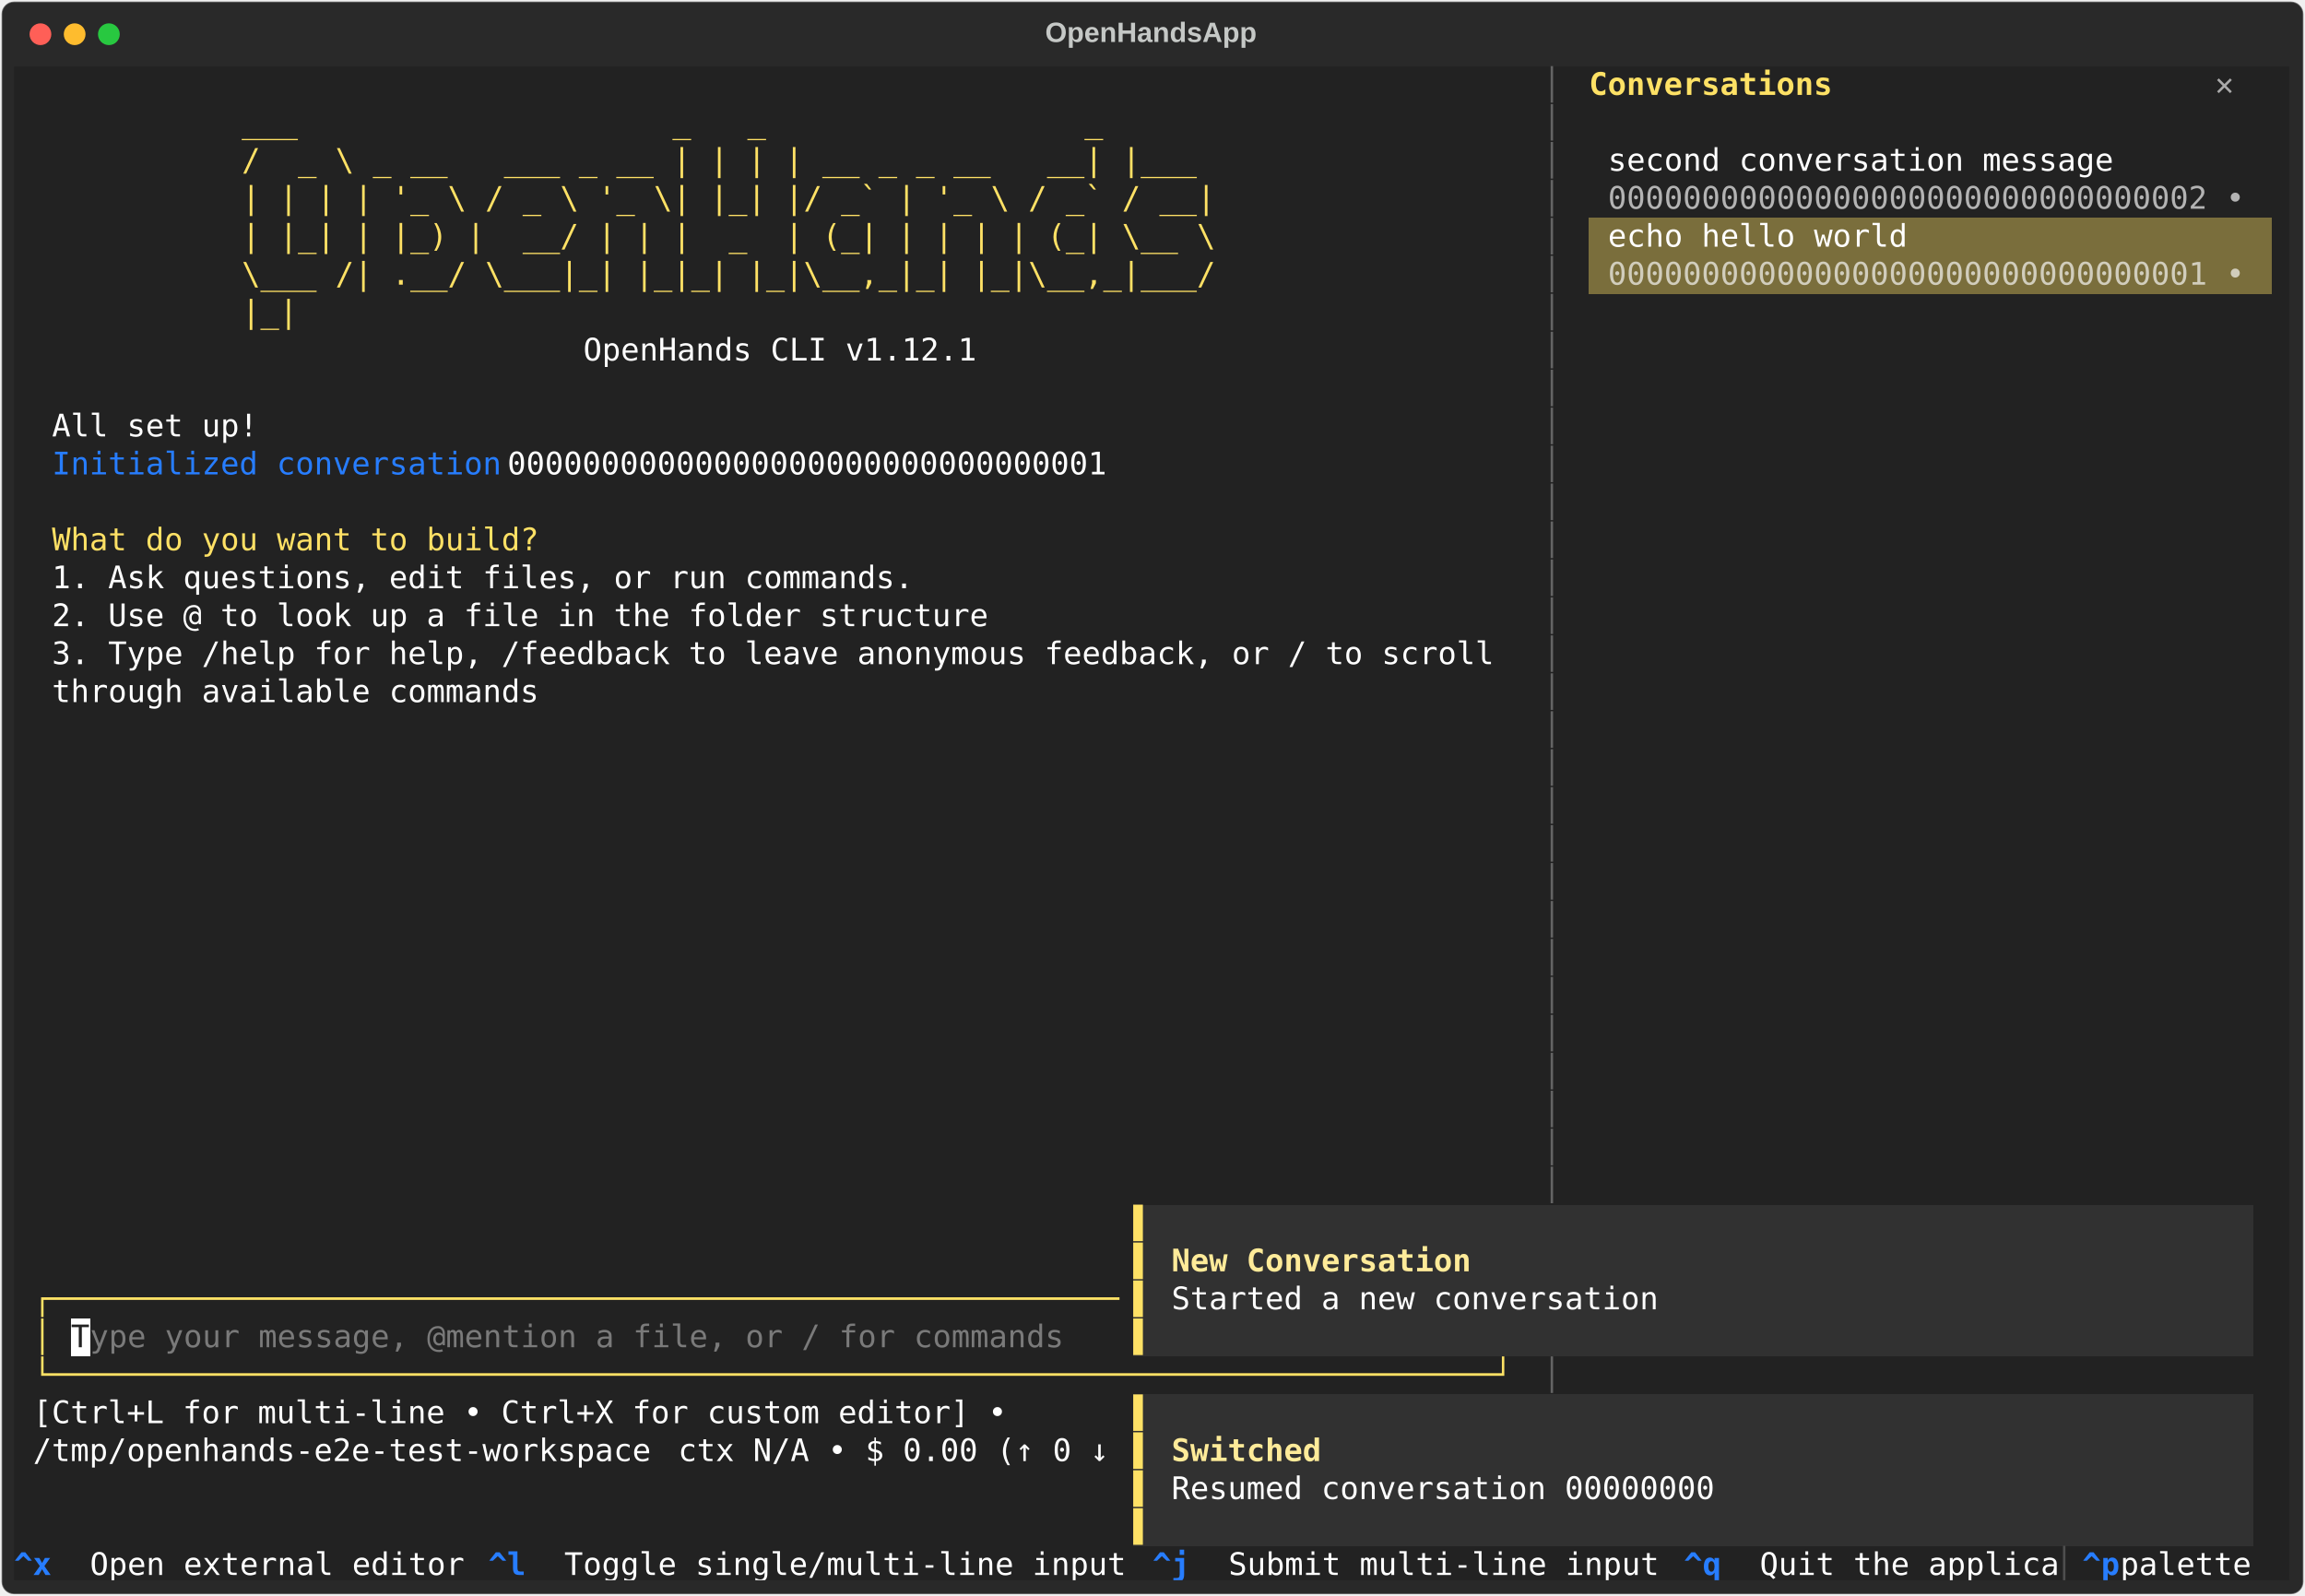
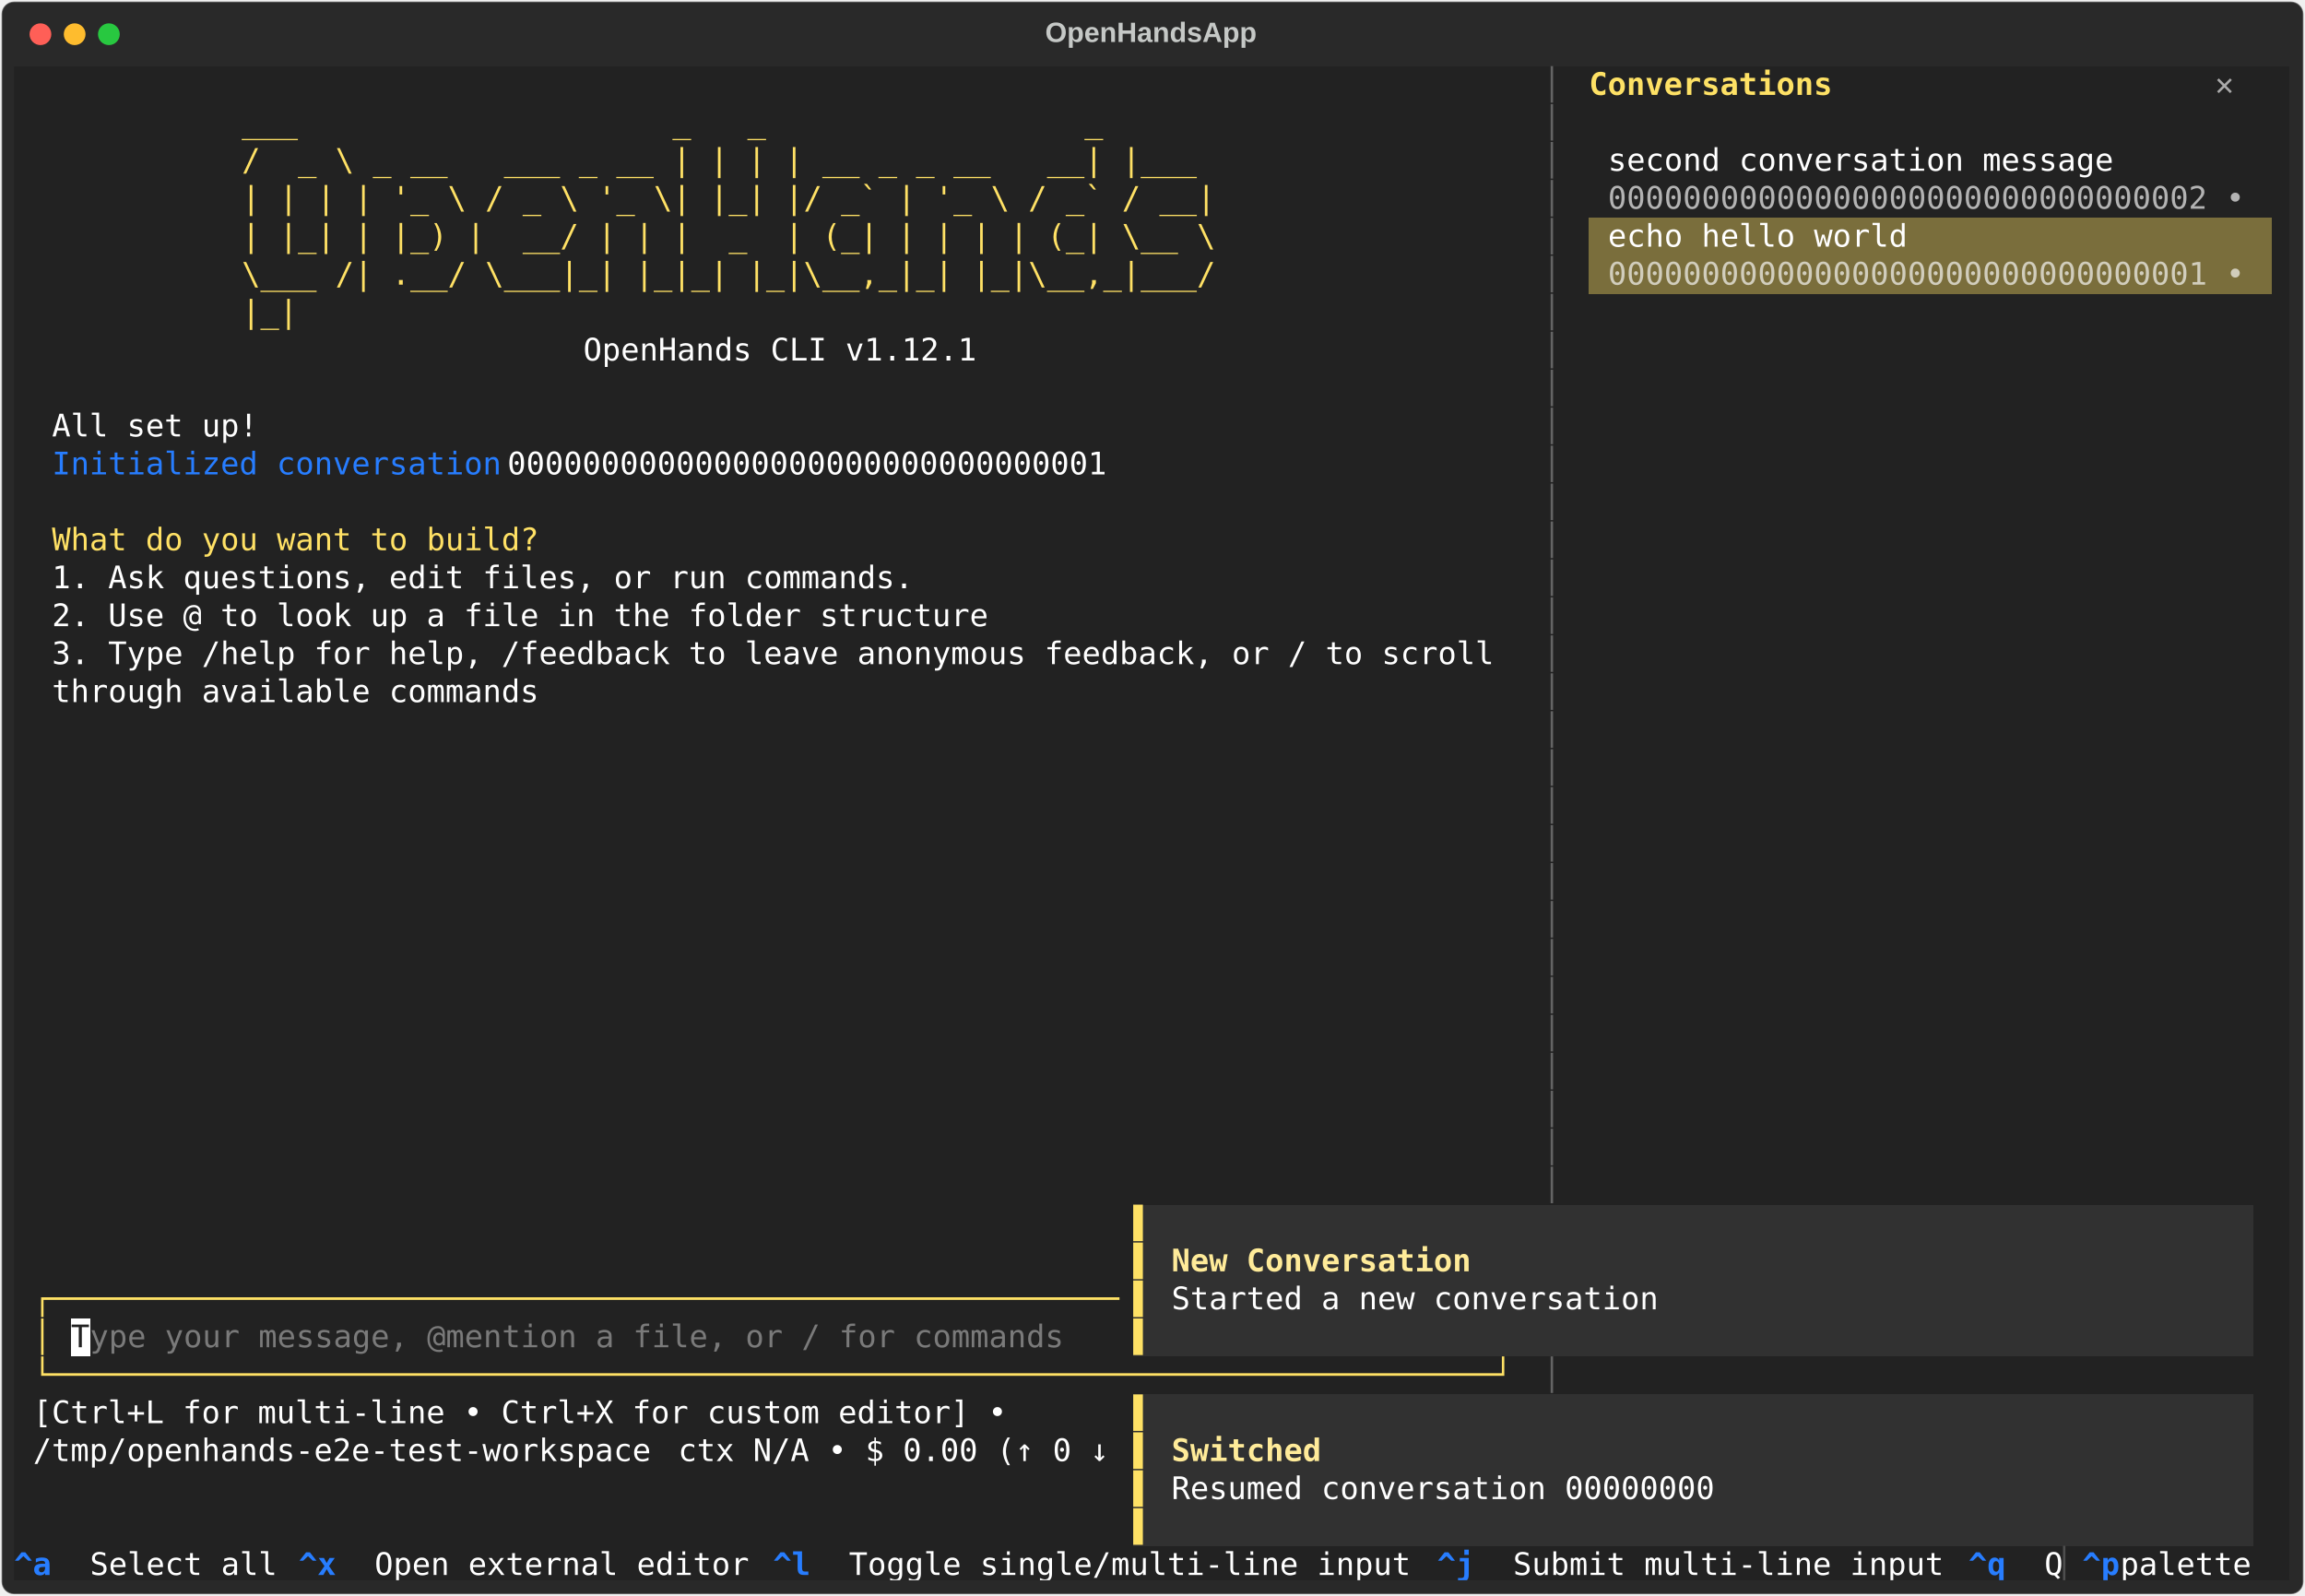
<svg xmlns="http://www.w3.org/2000/svg" class="rich-terminal" viewBox="0 0 1482 1026.0">
  <style>

    @font-face {
        font-family: "Fira Code";
        src: local("FiraCode-Regular"),
                url("https://cdnjs.cloudflare.com/ajax/libs/firacode/6.2.0/woff2/FiraCode-Regular.woff2") format("woff2"),
                url("https://cdnjs.cloudflare.com/ajax/libs/firacode/6.2.0/woff/FiraCode-Regular.woff") format("woff");
        font-style: normal;
        font-weight: 400;
    }
    @font-face {
        font-family: "Fira Code";
        src: local("FiraCode-Bold"),
                url("https://cdnjs.cloudflare.com/ajax/libs/firacode/6.2.0/woff2/FiraCode-Bold.woff2") format("woff2"),
                url("https://cdnjs.cloudflare.com/ajax/libs/firacode/6.2.0/woff/FiraCode-Bold.woff") format("woff");
        font-style: bold;
        font-weight: 700;
    }

    .terminal-matrix {
        font-family: Fira Code, monospace;
        font-size: 20px;
        line-height: 24.4px;
        font-variant-east-asian: full-width;
    }

    .terminal-title {
        font-size: 18px;
        font-weight: bold;
        font-family: arial;
    }

    .terminal-r1 { fill: #c5c8c6 }
.terminal-r2 { fill: #646464 }
.terminal-r3 { fill: #fee165;font-weight: bold }
.terminal-r4 { fill: #aaaaaa;font-weight: bold }
.terminal-r5 { fill: #ffe165 }
.terminal-r6 { fill: #ffffff }
.terminal-r7 { fill: #b3b3b3 }
.terminal-r8 { fill: #d1cdbc }
.terminal-r9 { fill: #277dff }
.terminal-r10 { fill: #fee165 }
.terminal-r11 { fill: #ffeb99;font-weight: bold }
.terminal-r12 { fill: #222222 }
.terminal-r13 { fill: #7a7a7a }
.terminal-r14 { fill: #277dff;font-weight: bold }
.terminal-r15 { fill: #4e4e4e }
    </style>
  <defs>
    <clipPath id="terminal-clip-terminal">
      <rect x="0" y="0" width="1463.0" height="975.0" />
    </clipPath>
    <clipPath id="terminal-line-0">
      <rect x="0" y="1.5" width="1464" height="24.65" />
    </clipPath>
    <clipPath id="terminal-line-1">
      <rect x="0" y="25.9" width="1464" height="24.65" />
    </clipPath>
    <clipPath id="terminal-line-2">
      <rect x="0" y="50.3" width="1464" height="24.65" />
    </clipPath>
    <clipPath id="terminal-line-3">
      <rect x="0" y="74.7" width="1464" height="24.65" />
    </clipPath>
    <clipPath id="terminal-line-4">
      <rect x="0" y="99.1" width="1464" height="24.65" />
    </clipPath>
    <clipPath id="terminal-line-5">
      <rect x="0" y="123.5" width="1464" height="24.65" />
    </clipPath>
    <clipPath id="terminal-line-6">
      <rect x="0" y="147.9" width="1464" height="24.65" />
    </clipPath>
    <clipPath id="terminal-line-7">
      <rect x="0" y="172.3" width="1464" height="24.65" />
    </clipPath>
    <clipPath id="terminal-line-8">
      <rect x="0" y="196.7" width="1464" height="24.65" />
    </clipPath>
    <clipPath id="terminal-line-9">
      <rect x="0" y="221.1" width="1464" height="24.65" />
    </clipPath>
    <clipPath id="terminal-line-10">
      <rect x="0" y="245.5" width="1464" height="24.65" />
    </clipPath>
    <clipPath id="terminal-line-11">
      <rect x="0" y="269.9" width="1464" height="24.65" />
    </clipPath>
    <clipPath id="terminal-line-12">
      <rect x="0" y="294.3" width="1464" height="24.65" />
    </clipPath>
    <clipPath id="terminal-line-13">
      <rect x="0" y="318.7" width="1464" height="24.65" />
    </clipPath>
    <clipPath id="terminal-line-14">
      <rect x="0" y="343.1" width="1464" height="24.65" />
    </clipPath>
    <clipPath id="terminal-line-15">
      <rect x="0" y="367.5" width="1464" height="24.65" />
    </clipPath>
    <clipPath id="terminal-line-16">
      <rect x="0" y="391.9" width="1464" height="24.65" />
    </clipPath>
    <clipPath id="terminal-line-17">
      <rect x="0" y="416.3" width="1464" height="24.65" />
    </clipPath>
    <clipPath id="terminal-line-18">
      <rect x="0" y="440.7" width="1464" height="24.65" />
    </clipPath>
    <clipPath id="terminal-line-19">
      <rect x="0" y="465.1" width="1464" height="24.65" />
    </clipPath>
    <clipPath id="terminal-line-20">
      <rect x="0" y="489.5" width="1464" height="24.65" />
    </clipPath>
    <clipPath id="terminal-line-21">
      <rect x="0" y="513.9" width="1464" height="24.65" />
    </clipPath>
    <clipPath id="terminal-line-22">
      <rect x="0" y="538.3" width="1464" height="24.65" />
    </clipPath>
    <clipPath id="terminal-line-23">
      <rect x="0" y="562.7" width="1464" height="24.65" />
    </clipPath>
    <clipPath id="terminal-line-24">
      <rect x="0" y="587.1" width="1464" height="24.65" />
    </clipPath>
    <clipPath id="terminal-line-25">
      <rect x="0" y="611.5" width="1464" height="24.65" />
    </clipPath>
    <clipPath id="terminal-line-26">
      <rect x="0" y="635.9" width="1464" height="24.65" />
    </clipPath>
    <clipPath id="terminal-line-27">
      <rect x="0" y="660.3" width="1464" height="24.65" />
    </clipPath>
    <clipPath id="terminal-line-28">
      <rect x="0" y="684.7" width="1464" height="24.65" />
    </clipPath>
    <clipPath id="terminal-line-29">
      <rect x="0" y="709.1" width="1464" height="24.65" />
    </clipPath>
    <clipPath id="terminal-line-30">
      <rect x="0" y="733.5" width="1464" height="24.65" />
    </clipPath>
    <clipPath id="terminal-line-31">
      <rect x="0" y="757.9" width="1464" height="24.65" />
    </clipPath>
    <clipPath id="terminal-line-32">
      <rect x="0" y="782.3" width="1464" height="24.65" />
    </clipPath>
    <clipPath id="terminal-line-33">
      <rect x="0" y="806.7" width="1464" height="24.65" />
    </clipPath>
    <clipPath id="terminal-line-34">
      <rect x="0" y="831.1" width="1464" height="24.65" />
    </clipPath>
    <clipPath id="terminal-line-35">
      <rect x="0" y="855.5" width="1464" height="24.65" />
    </clipPath>
    <clipPath id="terminal-line-36">
      <rect x="0" y="879.9" width="1464" height="24.65" />
    </clipPath>
    <clipPath id="terminal-line-37">
      <rect x="0" y="904.3" width="1464" height="24.65" />
    </clipPath>
    <clipPath id="terminal-line-38">
      <rect x="0" y="928.7" width="1464" height="24.65" />
    </clipPath>
  </defs>
  <rect fill="#292929" stroke="rgba(255,255,255,0.35)" stroke-width="1" x="1" y="1" width="1480" height="1024" rx="8" />
  <text class="terminal-title" fill="#c5c8c6" text-anchor="middle" x="740" y="27">OpenHandsApp</text>
  <g transform="translate(26,22)">
    <circle cx="0" cy="0" r="7" fill="#ff5f57" />
    <circle cx="22" cy="0" r="7" fill="#febc2e" />
    <circle cx="44" cy="0" r="7" fill="#28c840" />
  </g>
  <g transform="translate(9, 41)" clip-path="url(#terminal-clip-terminal)">
    <rect fill="#222222" x="0" y="1.5" width="988.2" height="24.65" shape-rendering="crispEdges" />
    <rect fill="#222222" x="988.2" y="1.5" width="12.2" height="24.65" shape-rendering="crispEdges" />
    <rect fill="#222222" x="1000.4" y="1.5" width="12.2" height="24.65" shape-rendering="crispEdges" />
    <rect fill="#222222" x="1012.6" y="1.5" width="158.6" height="24.65" shape-rendering="crispEdges" />
    <rect fill="#222222" x="1171.2" y="1.5" width="244" height="24.65" shape-rendering="crispEdges" />
    <rect fill="#222222" x="1415.2" y="1.5" width="36.6" height="24.65" shape-rendering="crispEdges" />
    <rect fill="#222222" x="1451.8" y="1.5" width="12.2" height="24.65" shape-rendering="crispEdges" />
    <rect fill="#222222" x="0" y="25.9" width="146.4" height="24.65" shape-rendering="crispEdges" />
    <rect fill="#222222" x="146.4" y="25.9" width="695.4" height="24.65" shape-rendering="crispEdges" />
    <rect fill="#222222" x="841.8" y="25.9" width="146.4" height="24.65" shape-rendering="crispEdges" />
    <rect fill="#222222" x="988.2" y="25.9" width="12.2" height="24.65" shape-rendering="crispEdges" />
    <rect fill="#222222" x="1000.4" y="25.9" width="463.6" height="24.65" shape-rendering="crispEdges" />
    <rect fill="#222222" x="0" y="50.3" width="146.4" height="24.65" shape-rendering="crispEdges" />
    <rect fill="#222222" x="146.4" y="50.3" width="695.4" height="24.65" shape-rendering="crispEdges" />
    <rect fill="#222222" x="841.8" y="50.3" width="146.4" height="24.65" shape-rendering="crispEdges" />
    <rect fill="#222222" x="988.2" y="50.3" width="12.2" height="24.65" shape-rendering="crispEdges" />
    <rect fill="#222222" x="1000.4" y="50.3" width="24.4" height="24.65" shape-rendering="crispEdges" />
    <rect fill="#222222" x="1024.8" y="50.3" width="329.4" height="24.65" shape-rendering="crispEdges" />
    <rect fill="#222222" x="1354.2" y="50.3" width="109.8" height="24.65" shape-rendering="crispEdges" />
    <rect fill="#222222" x="0" y="74.7" width="146.4" height="24.65" shape-rendering="crispEdges" />
    <rect fill="#222222" x="146.4" y="74.7" width="695.4" height="24.65" shape-rendering="crispEdges" />
    <rect fill="#222222" x="841.8" y="74.7" width="146.4" height="24.65" shape-rendering="crispEdges" />
    <rect fill="#222222" x="988.2" y="74.7" width="12.2" height="24.65" shape-rendering="crispEdges" />
    <rect fill="#222222" x="1000.4" y="74.7" width="24.4" height="24.65" shape-rendering="crispEdges" />
    <rect fill="#222222" x="1024.8" y="74.7" width="414.8" height="24.65" shape-rendering="crispEdges" />
    <rect fill="#222222" x="1439.6" y="74.7" width="24.4" height="24.65" shape-rendering="crispEdges" />
    <rect fill="#222222" x="0" y="99.1" width="146.4" height="24.65" shape-rendering="crispEdges" />
    <rect fill="#222222" x="146.4" y="99.1" width="695.4" height="24.65" shape-rendering="crispEdges" />
    <rect fill="#222222" x="841.8" y="99.1" width="146.4" height="24.65" shape-rendering="crispEdges" />
    <rect fill="#222222" x="988.2" y="99.1" width="12.2" height="24.65" shape-rendering="crispEdges" />
    <rect fill="#222222" x="1000.4" y="99.1" width="12.2" height="24.65" shape-rendering="crispEdges" />
    <rect fill="#7a6e3c" x="1012.6" y="99.1" width="12.2" height="24.65" shape-rendering="crispEdges" />
    <rect fill="#7a6e3c" x="1024.8" y="99.1" width="195.2" height="24.65" shape-rendering="crispEdges" />
    <rect fill="#7a6e3c" x="1220" y="99.1" width="231.8" height="24.65" shape-rendering="crispEdges" />
    <rect fill="#222222" x="1451.8" y="99.1" width="12.2" height="24.65" shape-rendering="crispEdges" />
    <rect fill="#222222" x="0" y="123.5" width="146.4" height="24.65" shape-rendering="crispEdges" />
    <rect fill="#222222" x="146.4" y="123.5" width="695.4" height="24.65" shape-rendering="crispEdges" />
    <rect fill="#222222" x="841.8" y="123.5" width="146.4" height="24.65" shape-rendering="crispEdges" />
    <rect fill="#222222" x="988.2" y="123.5" width="12.2" height="24.65" shape-rendering="crispEdges" />
    <rect fill="#222222" x="1000.4" y="123.5" width="12.2" height="24.65" shape-rendering="crispEdges" />
    <rect fill="#7a6e3c" x="1012.6" y="123.5" width="12.2" height="24.65" shape-rendering="crispEdges" />
    <rect fill="#7a6e3c" x="1024.8" y="123.5" width="414.8" height="24.65" shape-rendering="crispEdges" />
    <rect fill="#7a6e3c" x="1439.6" y="123.5" width="12.2" height="24.65" shape-rendering="crispEdges" />
    <rect fill="#222222" x="1451.8" y="123.5" width="12.2" height="24.65" shape-rendering="crispEdges" />
    <rect fill="#222222" x="0" y="147.9" width="146.4" height="24.65" shape-rendering="crispEdges" />
    <rect fill="#222222" x="146.4" y="147.9" width="695.4" height="24.65" shape-rendering="crispEdges" />
    <rect fill="#222222" x="841.8" y="147.9" width="146.4" height="24.65" shape-rendering="crispEdges" />
    <rect fill="#222222" x="988.2" y="147.9" width="12.2" height="24.65" shape-rendering="crispEdges" />
    <rect fill="#222222" x="1000.4" y="147.9" width="463.6" height="24.65" shape-rendering="crispEdges" />
    <rect fill="#222222" x="0" y="172.3" width="366" height="24.65" shape-rendering="crispEdges" />
    <rect fill="#222222" x="366" y="172.3" width="256.2" height="24.65" shape-rendering="crispEdges" />
    <rect fill="#222222" x="622.2" y="172.3" width="366" height="24.65" shape-rendering="crispEdges" />
    <rect fill="#222222" x="988.2" y="172.3" width="12.2" height="24.65" shape-rendering="crispEdges" />
    <rect fill="#222222" x="1000.4" y="172.3" width="463.6" height="24.65" shape-rendering="crispEdges" />
    <rect fill="#222222" x="0" y="196.7" width="988.2" height="24.65" shape-rendering="crispEdges" />
    <rect fill="#222222" x="988.2" y="196.7" width="12.2" height="24.65" shape-rendering="crispEdges" />
    <rect fill="#222222" x="1000.4" y="196.7" width="463.6" height="24.65" shape-rendering="crispEdges" />
    <rect fill="#222222" x="0" y="221.1" width="24.4" height="24.65" shape-rendering="crispEdges" />
    <rect fill="#222222" x="24.4" y="221.1" width="134.2" height="24.65" shape-rendering="crispEdges" />
    <rect fill="#222222" x="158.6" y="221.1" width="829.6" height="24.65" shape-rendering="crispEdges" />
    <rect fill="#222222" x="988.2" y="221.1" width="12.2" height="24.65" shape-rendering="crispEdges" />
    <rect fill="#222222" x="1000.4" y="221.1" width="463.6" height="24.65" shape-rendering="crispEdges" />
    <rect fill="#222222" x="0" y="245.5" width="24.4" height="24.65" shape-rendering="crispEdges" />
    <rect fill="#222222" x="24.4" y="245.5" width="292.8" height="24.65" shape-rendering="crispEdges" />
    <rect fill="#222222" x="317.2" y="245.5" width="402.6" height="24.65" shape-rendering="crispEdges" />
    <rect fill="#222222" x="719.8" y="245.5" width="268.4" height="24.65" shape-rendering="crispEdges" />
    <rect fill="#222222" x="988.2" y="245.5" width="12.2" height="24.65" shape-rendering="crispEdges" />
    <rect fill="#222222" x="1000.4" y="245.5" width="463.6" height="24.65" shape-rendering="crispEdges" />
    <rect fill="#222222" x="0" y="269.9" width="988.2" height="24.65" shape-rendering="crispEdges" />
    <rect fill="#222222" x="988.2" y="269.9" width="12.2" height="24.65" shape-rendering="crispEdges" />
    <rect fill="#222222" x="1000.4" y="269.9" width="463.6" height="24.65" shape-rendering="crispEdges" />
    <rect fill="#222222" x="0" y="294.3" width="24.4" height="24.65" shape-rendering="crispEdges" />
    <rect fill="#222222" x="24.4" y="294.3" width="317.2" height="24.65" shape-rendering="crispEdges" />
    <rect fill="#222222" x="341.6" y="294.3" width="646.6" height="24.65" shape-rendering="crispEdges" />
    <rect fill="#222222" x="988.2" y="294.3" width="12.2" height="24.65" shape-rendering="crispEdges" />
    <rect fill="#222222" x="1000.4" y="294.3" width="463.6" height="24.65" shape-rendering="crispEdges" />
    <rect fill="#222222" x="0" y="318.7" width="24.4" height="24.65" shape-rendering="crispEdges" />
    <rect fill="#222222" x="24.4" y="318.7" width="561.2" height="24.65" shape-rendering="crispEdges" />
    <rect fill="#222222" x="585.6" y="318.7" width="402.6" height="24.65" shape-rendering="crispEdges" />
    <rect fill="#222222" x="988.2" y="318.7" width="12.2" height="24.65" shape-rendering="crispEdges" />
    <rect fill="#222222" x="1000.4" y="318.7" width="463.6" height="24.65" shape-rendering="crispEdges" />
    <rect fill="#222222" x="0" y="343.1" width="24.4" height="24.65" shape-rendering="crispEdges" />
    <rect fill="#222222" x="24.4" y="343.1" width="610" height="24.65" shape-rendering="crispEdges" />
    <rect fill="#222222" x="634.4" y="343.1" width="353.8" height="24.65" shape-rendering="crispEdges" />
    <rect fill="#222222" x="988.2" y="343.1" width="12.2" height="24.65" shape-rendering="crispEdges" />
    <rect fill="#222222" x="1000.4" y="343.1" width="463.6" height="24.65" shape-rendering="crispEdges" />
    <rect fill="#222222" x="0" y="367.5" width="24.4" height="24.65" shape-rendering="crispEdges" />
    <rect fill="#222222" x="24.4" y="367.5" width="939.4" height="24.65" shape-rendering="crispEdges" />
    <rect fill="#222222" x="963.8" y="367.5" width="24.4" height="24.65" shape-rendering="crispEdges" />
    <rect fill="#222222" x="988.2" y="367.5" width="12.2" height="24.65" shape-rendering="crispEdges" />
    <rect fill="#222222" x="1000.4" y="367.5" width="463.6" height="24.65" shape-rendering="crispEdges" />
    <rect fill="#222222" x="0" y="391.9" width="24.4" height="24.65" shape-rendering="crispEdges" />
    <rect fill="#222222" x="24.4" y="391.9" width="317.2" height="24.65" shape-rendering="crispEdges" />
    <rect fill="#222222" x="341.6" y="391.9" width="646.6" height="24.65" shape-rendering="crispEdges" />
    <rect fill="#222222" x="988.2" y="391.9" width="12.2" height="24.65" shape-rendering="crispEdges" />
    <rect fill="#222222" x="1000.4" y="391.9" width="463.6" height="24.65" shape-rendering="crispEdges" />
    <rect fill="#222222" x="0" y="416.3" width="988.2" height="24.65" shape-rendering="crispEdges" />
    <rect fill="#222222" x="988.2" y="416.3" width="12.2" height="24.65" shape-rendering="crispEdges" />
    <rect fill="#222222" x="1000.4" y="416.3" width="463.6" height="24.65" shape-rendering="crispEdges" />
    <rect fill="#222222" x="0" y="440.7" width="988.2" height="24.65" shape-rendering="crispEdges" />
    <rect fill="#222222" x="988.2" y="440.7" width="12.2" height="24.65" shape-rendering="crispEdges" />
    <rect fill="#222222" x="1000.4" y="440.7" width="463.6" height="24.65" shape-rendering="crispEdges" />
    <rect fill="#222222" x="0" y="465.1" width="988.2" height="24.65" shape-rendering="crispEdges" />
    <rect fill="#222222" x="988.2" y="465.1" width="12.2" height="24.65" shape-rendering="crispEdges" />
    <rect fill="#222222" x="1000.4" y="465.1" width="463.6" height="24.65" shape-rendering="crispEdges" />
    <rect fill="#222222" x="0" y="489.5" width="988.2" height="24.65" shape-rendering="crispEdges" />
    <rect fill="#222222" x="988.2" y="489.5" width="12.2" height="24.65" shape-rendering="crispEdges" />
    <rect fill="#222222" x="1000.4" y="489.5" width="463.6" height="24.65" shape-rendering="crispEdges" />
    <rect fill="#222222" x="0" y="513.9" width="988.2" height="24.65" shape-rendering="crispEdges" />
    <rect fill="#222222" x="988.2" y="513.9" width="12.2" height="24.65" shape-rendering="crispEdges" />
    <rect fill="#222222" x="1000.4" y="513.9" width="463.6" height="24.65" shape-rendering="crispEdges" />
    <rect fill="#222222" x="0" y="538.3" width="988.2" height="24.65" shape-rendering="crispEdges" />
    <rect fill="#222222" x="988.2" y="538.3" width="12.2" height="24.65" shape-rendering="crispEdges" />
    <rect fill="#222222" x="1000.4" y="538.3" width="463.6" height="24.65" shape-rendering="crispEdges" />
    <rect fill="#222222" x="0" y="562.7" width="988.2" height="24.65" shape-rendering="crispEdges" />
    <rect fill="#222222" x="988.2" y="562.7" width="12.2" height="24.65" shape-rendering="crispEdges" />
    <rect fill="#222222" x="1000.4" y="562.7" width="463.6" height="24.65" shape-rendering="crispEdges" />
    <rect fill="#222222" x="0" y="587.1" width="988.2" height="24.65" shape-rendering="crispEdges" />
    <rect fill="#222222" x="988.2" y="587.1" width="12.2" height="24.65" shape-rendering="crispEdges" />
    <rect fill="#222222" x="1000.4" y="587.1" width="463.6" height="24.65" shape-rendering="crispEdges" />
    <rect fill="#222222" x="0" y="611.5" width="988.2" height="24.65" shape-rendering="crispEdges" />
    <rect fill="#222222" x="988.2" y="611.5" width="12.2" height="24.65" shape-rendering="crispEdges" />
    <rect fill="#222222" x="1000.4" y="611.5" width="463.6" height="24.65" shape-rendering="crispEdges" />
    <rect fill="#222222" x="0" y="635.9" width="988.2" height="24.65" shape-rendering="crispEdges" />
    <rect fill="#222222" x="988.2" y="635.9" width="12.2" height="24.65" shape-rendering="crispEdges" />
    <rect fill="#222222" x="1000.4" y="635.9" width="463.6" height="24.65" shape-rendering="crispEdges" />
    <rect fill="#222222" x="0" y="660.3" width="988.2" height="24.65" shape-rendering="crispEdges" />
    <rect fill="#222222" x="988.2" y="660.3" width="12.2" height="24.65" shape-rendering="crispEdges" />
    <rect fill="#222222" x="1000.4" y="660.3" width="463.6" height="24.65" shape-rendering="crispEdges" />
    <rect fill="#222222" x="0" y="684.7" width="988.2" height="24.65" shape-rendering="crispEdges" />
    <rect fill="#222222" x="988.2" y="684.7" width="12.2" height="24.65" shape-rendering="crispEdges" />
    <rect fill="#222222" x="1000.4" y="684.7" width="463.6" height="24.65" shape-rendering="crispEdges" />
    <rect fill="#222222" x="0" y="709.1" width="988.2" height="24.65" shape-rendering="crispEdges" />
    <rect fill="#222222" x="988.2" y="709.1" width="12.2" height="24.65" shape-rendering="crispEdges" />
    <rect fill="#222222" x="1000.4" y="709.1" width="463.6" height="24.65" shape-rendering="crispEdges" />
    <rect fill="#222222" x="0" y="733.5" width="719.8" height="24.65" shape-rendering="crispEdges" />
    <rect fill="#313131" x="719.8" y="733.5" width="12.2" height="24.65" shape-rendering="crispEdges" />
    <rect fill="#313131" x="732" y="733.5" width="707.6" height="24.65" shape-rendering="crispEdges" />
    <rect fill="#222222" x="1439.6" y="733.5" width="24.4" height="24.65" shape-rendering="crispEdges" />
    <rect fill="#222222" x="0" y="757.9" width="12.2" height="24.65" shape-rendering="crispEdges" />
    <rect fill="#222222" x="12.2" y="757.9" width="12.2" height="24.65" shape-rendering="crispEdges" />
    <rect fill="#222222" x="24.4" y="757.9" width="695.4" height="24.65" shape-rendering="crispEdges" />
    <rect fill="#313131" x="719.8" y="757.9" width="12.2" height="24.65" shape-rendering="crispEdges" />
    <rect fill="#313131" x="732" y="757.9" width="12.2" height="24.65" shape-rendering="crispEdges" />
    <rect fill="#313131" x="744.2" y="757.9" width="195.2" height="24.65" shape-rendering="crispEdges" />
    <rect fill="#313131" x="939.4" y="757.9" width="500.2" height="24.65" shape-rendering="crispEdges" />
    <rect fill="#222222" x="1439.6" y="757.9" width="24.4" height="24.65" shape-rendering="crispEdges" />
    <rect fill="#222222" x="0" y="782.3" width="12.2" height="24.65" shape-rendering="crispEdges" />
    <rect fill="#222222" x="12.2" y="782.3" width="707.6" height="24.65" shape-rendering="crispEdges" />
    <rect fill="#313131" x="719.8" y="782.3" width="12.2" height="24.65" shape-rendering="crispEdges" />
    <rect fill="#313131" x="732" y="782.3" width="12.2" height="24.65" shape-rendering="crispEdges" />
    <rect fill="#313131" x="744.2" y="782.3" width="317.2" height="24.65" shape-rendering="crispEdges" />
    <rect fill="#313131" x="1061.4" y="782.3" width="378.2" height="24.65" shape-rendering="crispEdges" />
    <rect fill="#222222" x="1439.6" y="782.3" width="24.4" height="24.65" shape-rendering="crispEdges" />
    <rect fill="#222222" x="0" y="806.7" width="12.2" height="24.65" shape-rendering="crispEdges" />
    <rect fill="#222222" x="12.2" y="806.7" width="12.2" height="24.65" shape-rendering="crispEdges" />
    <rect fill="#222222" x="24.4" y="806.7" width="12.2" height="24.65" shape-rendering="crispEdges" />
    <rect fill="#ffffff" x="36.6" y="806.7" width="12.2" height="24.65" shape-rendering="crispEdges" />
    <rect fill="#222222" x="48.8" y="806.7" width="634.4" height="24.65" shape-rendering="crispEdges" />
    <rect fill="#222222" x="683.2" y="806.7" width="36.6" height="24.65" shape-rendering="crispEdges" />
    <rect fill="#313131" x="719.8" y="806.7" width="12.2" height="24.65" shape-rendering="crispEdges" />
    <rect fill="#313131" x="732" y="806.7" width="707.6" height="24.65" shape-rendering="crispEdges" />
    <rect fill="#222222" x="1439.6" y="806.7" width="24.4" height="24.65" shape-rendering="crispEdges" />
    <rect fill="#222222" x="0" y="831.1" width="12.2" height="24.65" shape-rendering="crispEdges" />
    <rect fill="#222222" x="12.2" y="831.1" width="963.8" height="24.65" shape-rendering="crispEdges" />
    <rect fill="#222222" x="976" y="831.1" width="12.2" height="24.65" shape-rendering="crispEdges" />
    <rect fill="#222222" x="988.2" y="831.1" width="12.2" height="24.65" shape-rendering="crispEdges" />
    <rect fill="#222222" x="1000.4" y="831.1" width="463.6" height="24.65" shape-rendering="crispEdges" />
    <rect fill="#222222" x="0" y="855.5" width="12.2" height="24.65" shape-rendering="crispEdges" />
    <rect fill="#222222" x="12.2" y="855.5" width="634.4" height="24.65" shape-rendering="crispEdges" />
    <rect fill="#222222" x="646.6" y="855.5" width="73.2" height="24.65" shape-rendering="crispEdges" />
    <rect fill="#313131" x="719.8" y="855.5" width="12.2" height="24.65" shape-rendering="crispEdges" />
    <rect fill="#313131" x="732" y="855.5" width="707.6" height="24.65" shape-rendering="crispEdges" />
    <rect fill="#222222" x="1439.6" y="855.5" width="24.4" height="24.65" shape-rendering="crispEdges" />
    <rect fill="#222222" x="0" y="879.9" width="12.2" height="24.65" shape-rendering="crispEdges" />
    <rect fill="#222222" x="12.2" y="879.9" width="414.8" height="24.65" shape-rendering="crispEdges" />
    <rect fill="#222222" x="427" y="879.9" width="292.8" height="24.65" shape-rendering="crispEdges" />
    <rect fill="#313131" x="719.8" y="879.9" width="12.2" height="24.65" shape-rendering="crispEdges" />
    <rect fill="#313131" x="732" y="879.9" width="12.2" height="24.65" shape-rendering="crispEdges" />
    <rect fill="#313131" x="744.2" y="879.9" width="97.6" height="24.65" shape-rendering="crispEdges" />
    <rect fill="#313131" x="841.8" y="879.9" width="597.8" height="24.65" shape-rendering="crispEdges" />
    <rect fill="#222222" x="1439.6" y="879.9" width="24.4" height="24.65" shape-rendering="crispEdges" />
    <rect fill="#222222" x="0" y="904.3" width="719.8" height="24.65" shape-rendering="crispEdges" />
    <rect fill="#313131" x="719.8" y="904.3" width="12.2" height="24.65" shape-rendering="crispEdges" />
    <rect fill="#313131" x="732" y="904.3" width="12.2" height="24.65" shape-rendering="crispEdges" />
    <rect fill="#313131" x="744.2" y="904.3" width="353.8" height="24.65" shape-rendering="crispEdges" />
    <rect fill="#313131" x="1098" y="904.3" width="341.6" height="24.65" shape-rendering="crispEdges" />
    <rect fill="#222222" x="1439.6" y="904.3" width="24.4" height="24.65" shape-rendering="crispEdges" />
    <rect fill="#222222" x="0" y="928.7" width="719.8" height="24.65" shape-rendering="crispEdges" />
    <rect fill="#313131" x="719.8" y="928.7" width="12.2" height="24.65" shape-rendering="crispEdges" />
    <rect fill="#313131" x="732" y="928.7" width="707.6" height="24.65" shape-rendering="crispEdges" />
    <rect fill="#222222" x="1439.6" y="928.7" width="24.4" height="24.65" shape-rendering="crispEdges" />
    <rect fill="#222222" x="0" y="953.1" width="48.8" height="24.65" shape-rendering="crispEdges" />
-     <rect fill="#222222" x="48.8" y="953.1" width="256.2" height="24.65" shape-rendering="crispEdges" />
-     <rect fill="#222222" x="305" y="953.1" width="48.8" height="24.65" shape-rendering="crispEdges" />
-     <rect fill="#222222" x="353.8" y="953.1" width="378.2" height="24.65" shape-rendering="crispEdges" />
-     <rect fill="#222222" x="732" y="953.1" width="48.8" height="24.65" shape-rendering="crispEdges" />
-     <rect fill="#222222" x="780.8" y="953.1" width="292.8" height="24.65" shape-rendering="crispEdges" />
-     <rect fill="#222222" x="1073.6" y="953.1" width="48.8" height="24.65" shape-rendering="crispEdges" />
-     <rect fill="#222222" x="1122.4" y="953.1" width="195.2" height="24.65" shape-rendering="crispEdges" />
+     <rect fill="#222222" x="48.8" y="953.1" width="134.2" height="24.65" shape-rendering="crispEdges" />
+     <rect fill="#222222" x="183" y="953.1" width="48.8" height="24.65" shape-rendering="crispEdges" />
+     <rect fill="#222222" x="231.8" y="953.1" width="256.2" height="24.65" shape-rendering="crispEdges" />
+     <rect fill="#222222" x="488" y="953.1" width="48.8" height="24.65" shape-rendering="crispEdges" />
+     <rect fill="#222222" x="536.8" y="953.1" width="378.2" height="24.65" shape-rendering="crispEdges" />
+     <rect fill="#222222" x="915" y="953.1" width="48.8" height="24.65" shape-rendering="crispEdges" />
+     <rect fill="#222222" x="963.8" y="953.1" width="292.8" height="24.65" shape-rendering="crispEdges" />
+     <rect fill="#222222" x="1256.6" y="953.1" width="48.8" height="24.65" shape-rendering="crispEdges" />
+     <rect fill="#222222" x="1305.4" y="953.1" width="12.2" height="24.65" shape-rendering="crispEdges" />
    <rect fill="#222222" x="1317.6" y="953.1" width="12.2" height="24.65" shape-rendering="crispEdges" />
    <rect fill="#222222" x="1329.8" y="953.1" width="24.4" height="24.65" shape-rendering="crispEdges" />
    <rect fill="#222222" x="1354.2" y="953.1" width="97.6" height="24.65" shape-rendering="crispEdges" />
    <rect fill="#222222" x="1451.8" y="953.1" width="12.2" height="24.65" shape-rendering="crispEdges" />
    <g class="terminal-matrix">
      <text class="terminal-r2" x="988.2" y="20" textLength="12.2" clip-path="url(#terminal-line-0)">▏</text>
      <text class="terminal-r3" x="1012.6" y="20" textLength="158.6" clip-path="url(#terminal-line-0)">Conversations</text>
      <text class="terminal-r4" x="1415.2" y="20" textLength="36.6" clip-path="url(#terminal-line-0)"> ✕ </text>
      <text class="terminal-r1" x="1464" y="20" textLength="12.2" clip-path="url(#terminal-line-0)">
</text>
      <text class="terminal-r5" x="146.4" y="44.4" textLength="695.4" clip-path="url(#terminal-line-1)">     ___                    _   _                 _      </text>
      <text class="terminal-r2" x="988.2" y="44.4" textLength="12.2" clip-path="url(#terminal-line-1)">▏</text>
      <text class="terminal-r1" x="1464" y="44.4" textLength="12.2" clip-path="url(#terminal-line-1)">
</text>
      <text class="terminal-r5" x="146.4" y="68.8" textLength="695.4" clip-path="url(#terminal-line-2)">    /  _ \ _ __   ___ _ __ | | | | __ _ _ __   __| |___  </text>
      <text class="terminal-r2" x="988.2" y="68.8" textLength="12.2" clip-path="url(#terminal-line-2)">▏</text>
      <text class="terminal-r6" x="1024.8" y="68.8" textLength="329.4" clip-path="url(#terminal-line-2)">second conversation message</text>
      <text class="terminal-r1" x="1464" y="68.8" textLength="12.2" clip-path="url(#terminal-line-2)">
</text>
      <text class="terminal-r5" x="146.4" y="93.2" textLength="695.4" clip-path="url(#terminal-line-3)">    | | | | '_ \ / _ \ '_ \| |_| |/ _` | '_ \ / _` / __| </text>
      <text class="terminal-r2" x="988.2" y="93.2" textLength="12.2" clip-path="url(#terminal-line-3)">▏</text>
      <text class="terminal-r7" x="1024.8" y="93.2" textLength="414.8" clip-path="url(#terminal-line-3)">00000000000000000000000000000002 •</text>
      <text class="terminal-r1" x="1464" y="93.2" textLength="12.2" clip-path="url(#terminal-line-3)">
</text>
      <text class="terminal-r5" x="146.4" y="117.6" textLength="695.4" clip-path="url(#terminal-line-4)">    | |_| | |_) |  __/ | | |  _  | (_| | | | | (_| \__ \ </text>
      <text class="terminal-r2" x="988.2" y="117.6" textLength="12.2" clip-path="url(#terminal-line-4)">▏</text>
      <text class="terminal-r6" x="1024.8" y="117.6" textLength="195.2" clip-path="url(#terminal-line-4)">echo hello world</text>
      <text class="terminal-r1" x="1464" y="117.6" textLength="12.2" clip-path="url(#terminal-line-4)">
</text>
      <text class="terminal-r5" x="146.4" y="142" textLength="695.4" clip-path="url(#terminal-line-5)">    \___ /| .__/ \___|_| |_|_| |_|\__,_|_| |_|\__,_|___/ </text>
      <text class="terminal-r2" x="988.2" y="142" textLength="12.2" clip-path="url(#terminal-line-5)">▏</text>
      <text class="terminal-r8" x="1024.8" y="142" textLength="414.8" clip-path="url(#terminal-line-5)">00000000000000000000000000000001 •</text>
      <text class="terminal-r1" x="1464" y="142" textLength="12.2" clip-path="url(#terminal-line-5)">
</text>
      <text class="terminal-r5" x="146.4" y="166.4" textLength="695.4" clip-path="url(#terminal-line-6)">          |_|                                            </text>
      <text class="terminal-r2" x="988.2" y="166.4" textLength="12.2" clip-path="url(#terminal-line-6)">▏</text>
      <text class="terminal-r1" x="1464" y="166.4" textLength="12.2" clip-path="url(#terminal-line-6)">
</text>
      <text class="terminal-r6" x="366" y="190.8" textLength="256.2" clip-path="url(#terminal-line-7)">OpenHands CLI v1.12.1</text>
      <text class="terminal-r2" x="988.2" y="190.8" textLength="12.2" clip-path="url(#terminal-line-7)">▏</text>
      <text class="terminal-r1" x="1464" y="190.8" textLength="12.2" clip-path="url(#terminal-line-7)">
</text>
      <text class="terminal-r2" x="988.2" y="215.2" textLength="12.2" clip-path="url(#terminal-line-8)">▏</text>
      <text class="terminal-r1" x="1464" y="215.2" textLength="12.2" clip-path="url(#terminal-line-8)">
</text>
      <text class="terminal-r6" x="24.4" y="239.6" textLength="134.2" clip-path="url(#terminal-line-9)">All set up!</text>
      <text class="terminal-r2" x="988.2" y="239.6" textLength="12.2" clip-path="url(#terminal-line-9)">▏</text>
      <text class="terminal-r1" x="1464" y="239.6" textLength="12.2" clip-path="url(#terminal-line-9)">
</text>
      <text class="terminal-r9" x="24.4" y="264" textLength="292.8" clip-path="url(#terminal-line-10)">Initialized conversation</text>
      <text class="terminal-r6" x="317.2" y="264" textLength="402.6" clip-path="url(#terminal-line-10)"> 00000000000000000000000000000001</text>
      <text class="terminal-r2" x="988.2" y="264" textLength="12.2" clip-path="url(#terminal-line-10)">▏</text>
      <text class="terminal-r1" x="1464" y="264" textLength="12.2" clip-path="url(#terminal-line-10)">
</text>
      <text class="terminal-r2" x="988.2" y="288.4" textLength="12.2" clip-path="url(#terminal-line-11)">▏</text>
      <text class="terminal-r1" x="1464" y="288.4" textLength="12.2" clip-path="url(#terminal-line-11)">
</text>
      <text class="terminal-r5" x="24.4" y="312.8" textLength="317.2" clip-path="url(#terminal-line-12)">What do you want to build?</text>
      <text class="terminal-r2" x="988.2" y="312.8" textLength="12.2" clip-path="url(#terminal-line-12)">▏</text>
      <text class="terminal-r1" x="1464" y="312.8" textLength="12.2" clip-path="url(#terminal-line-12)">
</text>
      <text class="terminal-r6" x="24.4" y="337.2" textLength="561.2" clip-path="url(#terminal-line-13)">1. Ask questions, edit files, or run commands.</text>
      <text class="terminal-r2" x="988.2" y="337.2" textLength="12.2" clip-path="url(#terminal-line-13)">▏</text>
      <text class="terminal-r1" x="1464" y="337.2" textLength="12.2" clip-path="url(#terminal-line-13)">
</text>
      <text class="terminal-r6" x="24.4" y="361.6" textLength="610" clip-path="url(#terminal-line-14)">2. Use @ to look up a file in the folder structure</text>
      <text class="terminal-r2" x="988.2" y="361.6" textLength="12.2" clip-path="url(#terminal-line-14)">▏</text>
      <text class="terminal-r1" x="1464" y="361.6" textLength="12.2" clip-path="url(#terminal-line-14)">
</text>
      <text class="terminal-r6" x="24.4" y="386" textLength="939.4" clip-path="url(#terminal-line-15)">3. Type /help for help, /feedback to leave anonymous feedback, or / to scroll</text>
      <text class="terminal-r2" x="988.2" y="386" textLength="12.2" clip-path="url(#terminal-line-15)">▏</text>
      <text class="terminal-r1" x="1464" y="386" textLength="12.2" clip-path="url(#terminal-line-15)">
</text>
      <text class="terminal-r6" x="24.4" y="410.4" textLength="317.2" clip-path="url(#terminal-line-16)">through available commands</text>
      <text class="terminal-r2" x="988.2" y="410.4" textLength="12.2" clip-path="url(#terminal-line-16)">▏</text>
      <text class="terminal-r1" x="1464" y="410.4" textLength="12.2" clip-path="url(#terminal-line-16)">
</text>
      <text class="terminal-r2" x="988.2" y="434.8" textLength="12.2" clip-path="url(#terminal-line-17)">▏</text>
      <text class="terminal-r1" x="1464" y="434.8" textLength="12.2" clip-path="url(#terminal-line-17)">
</text>
      <text class="terminal-r2" x="988.2" y="459.2" textLength="12.2" clip-path="url(#terminal-line-18)">▏</text>
      <text class="terminal-r1" x="1464" y="459.2" textLength="12.2" clip-path="url(#terminal-line-18)">
</text>
      <text class="terminal-r2" x="988.2" y="483.6" textLength="12.2" clip-path="url(#terminal-line-19)">▏</text>
      <text class="terminal-r1" x="1464" y="483.6" textLength="12.2" clip-path="url(#terminal-line-19)">
</text>
      <text class="terminal-r2" x="988.2" y="508" textLength="12.2" clip-path="url(#terminal-line-20)">▏</text>
      <text class="terminal-r1" x="1464" y="508" textLength="12.2" clip-path="url(#terminal-line-20)">
</text>
      <text class="terminal-r2" x="988.2" y="532.4" textLength="12.2" clip-path="url(#terminal-line-21)">▏</text>
      <text class="terminal-r1" x="1464" y="532.4" textLength="12.2" clip-path="url(#terminal-line-21)">
</text>
      <text class="terminal-r2" x="988.2" y="556.8" textLength="12.2" clip-path="url(#terminal-line-22)">▏</text>
      <text class="terminal-r1" x="1464" y="556.8" textLength="12.2" clip-path="url(#terminal-line-22)">
</text>
      <text class="terminal-r2" x="988.2" y="581.2" textLength="12.2" clip-path="url(#terminal-line-23)">▏</text>
      <text class="terminal-r1" x="1464" y="581.2" textLength="12.2" clip-path="url(#terminal-line-23)">
</text>
      <text class="terminal-r2" x="988.2" y="605.6" textLength="12.2" clip-path="url(#terminal-line-24)">▏</text>
      <text class="terminal-r1" x="1464" y="605.6" textLength="12.2" clip-path="url(#terminal-line-24)">
</text>
      <text class="terminal-r2" x="988.2" y="630" textLength="12.2" clip-path="url(#terminal-line-25)">▏</text>
      <text class="terminal-r1" x="1464" y="630" textLength="12.2" clip-path="url(#terminal-line-25)">
</text>
      <text class="terminal-r2" x="988.2" y="654.4" textLength="12.2" clip-path="url(#terminal-line-26)">▏</text>
      <text class="terminal-r1" x="1464" y="654.4" textLength="12.2" clip-path="url(#terminal-line-26)">
</text>
      <text class="terminal-r2" x="988.2" y="678.8" textLength="12.2" clip-path="url(#terminal-line-27)">▏</text>
      <text class="terminal-r1" x="1464" y="678.8" textLength="12.2" clip-path="url(#terminal-line-27)">
</text>
      <text class="terminal-r2" x="988.2" y="703.2" textLength="12.2" clip-path="url(#terminal-line-28)">▏</text>
      <text class="terminal-r1" x="1464" y="703.2" textLength="12.2" clip-path="url(#terminal-line-28)">
</text>
      <text class="terminal-r2" x="988.2" y="727.6" textLength="12.2" clip-path="url(#terminal-line-29)">▏</text>
      <text class="terminal-r1" x="1464" y="727.6" textLength="12.2" clip-path="url(#terminal-line-29)">
</text>
      <text class="terminal-r10" x="719.8" y="752" textLength="12.2" clip-path="url(#terminal-line-30)">▌</text>
      <text class="terminal-r1" x="1464" y="752" textLength="12.2" clip-path="url(#terminal-line-30)">
</text>
      <text class="terminal-r10" x="719.8" y="776.4" textLength="12.2" clip-path="url(#terminal-line-31)">▌</text>
      <text class="terminal-r11" x="744.2" y="776.4" textLength="195.2" clip-path="url(#terminal-line-31)">New Conversation</text>
      <text class="terminal-r1" x="1464" y="776.4" textLength="12.2" clip-path="url(#terminal-line-31)">
</text>
      <text class="terminal-r10" x="12.2" y="800.8" textLength="707.6" clip-path="url(#terminal-line-32)">┌─────────────────────────────────────────────────────────</text>
      <text class="terminal-r10" x="719.8" y="800.8" textLength="12.2" clip-path="url(#terminal-line-32)">▌</text>
      <text class="terminal-r6" x="744.2" y="800.8" textLength="317.2" clip-path="url(#terminal-line-32)">Started a new conversation</text>
      <text class="terminal-r1" x="1464" y="800.8" textLength="12.2" clip-path="url(#terminal-line-32)">
</text>
      <text class="terminal-r10" x="12.2" y="825.2" textLength="12.2" clip-path="url(#terminal-line-33)">│</text>
      <text class="terminal-r12" x="36.6" y="825.2" textLength="12.2" clip-path="url(#terminal-line-33)">T</text>
      <text class="terminal-r13" x="48.8" y="825.2" textLength="634.4" clip-path="url(#terminal-line-33)">ype your message, @mention a file, or / for commands</text>
      <text class="terminal-r10" x="719.8" y="825.2" textLength="12.2" clip-path="url(#terminal-line-33)">▌</text>
      <text class="terminal-r1" x="1464" y="825.2" textLength="12.2" clip-path="url(#terminal-line-33)">
</text>
      <text class="terminal-r10" x="12.2" y="849.6" textLength="963.8" clip-path="url(#terminal-line-34)">└─────────────────────────────────────────────────────────────────────────────┘</text>
      <text class="terminal-r2" x="988.2" y="849.6" textLength="12.2" clip-path="url(#terminal-line-34)">▏</text>
      <text class="terminal-r1" x="1464" y="849.6" textLength="12.2" clip-path="url(#terminal-line-34)">
</text>
      <text class="terminal-r6" x="12.2" y="874" textLength="634.4" clip-path="url(#terminal-line-35)">[Ctrl+L for multi-line • Ctrl+X for custom editor] •</text>
      <text class="terminal-r10" x="719.8" y="874" textLength="12.2" clip-path="url(#terminal-line-35)">▌</text>
      <text class="terminal-r1" x="1464" y="874" textLength="12.2" clip-path="url(#terminal-line-35)">
</text>
      <text class="terminal-r6" x="12.2" y="898.4" textLength="414.8" clip-path="url(#terminal-line-36)">/tmp/openhands-e2e-test-workspace </text>
      <text class="terminal-r6" x="427" y="898.4" textLength="292.8" clip-path="url(#terminal-line-36)">ctx N/A • $ 0.00 (↑ 0 ↓ </text>
      <text class="terminal-r10" x="719.8" y="898.4" textLength="12.2" clip-path="url(#terminal-line-36)">▌</text>
      <text class="terminal-r11" x="744.2" y="898.4" textLength="97.6" clip-path="url(#terminal-line-36)">Switched</text>
      <text class="terminal-r1" x="1464" y="898.4" textLength="12.2" clip-path="url(#terminal-line-36)">
</text>
      <text class="terminal-r10" x="719.8" y="922.8" textLength="12.2" clip-path="url(#terminal-line-37)">▌</text>
      <text class="terminal-r6" x="744.2" y="922.8" textLength="353.8" clip-path="url(#terminal-line-37)">Resumed conversation 00000000</text>
      <text class="terminal-r1" x="1464" y="922.8" textLength="12.2" clip-path="url(#terminal-line-37)">
</text>
      <text class="terminal-r10" x="719.8" y="947.2" textLength="12.2" clip-path="url(#terminal-line-38)">▌</text>
      <text class="terminal-r1" x="1464" y="947.2" textLength="12.2" clip-path="url(#terminal-line-38)">
</text>
-       <text class="terminal-r14" x="0" y="971.6" textLength="48.8" clip-path="url(#terminal-line-39)"> ^x </text>
-       <text class="terminal-r6" x="48.8" y="971.6" textLength="256.2" clip-path="url(#terminal-line-39)">Open external editor </text>
-       <text class="terminal-r14" x="305" y="971.6" textLength="48.8" clip-path="url(#terminal-line-39)"> ^l </text>
-       <text class="terminal-r6" x="353.8" y="971.6" textLength="378.2" clip-path="url(#terminal-line-39)">Toggle single/multi-line input </text>
-       <text class="terminal-r14" x="732" y="971.6" textLength="48.8" clip-path="url(#terminal-line-39)"> ^j </text>
-       <text class="terminal-r6" x="780.8" y="971.6" textLength="292.8" clip-path="url(#terminal-line-39)">Submit multi-line input </text>
-       <text class="terminal-r14" x="1073.6" y="971.6" textLength="48.8" clip-path="url(#terminal-line-39)"> ^q </text>
-       <text class="terminal-r6" x="1122.4" y="971.6" textLength="195.2" clip-path="url(#terminal-line-39)">Quit the applica</text>
+       <text class="terminal-r14" x="0" y="971.6" textLength="48.8" clip-path="url(#terminal-line-39)"> ^a </text>
+       <text class="terminal-r6" x="48.8" y="971.6" textLength="134.2" clip-path="url(#terminal-line-39)">Select all </text>
+       <text class="terminal-r14" x="183" y="971.6" textLength="48.8" clip-path="url(#terminal-line-39)"> ^x </text>
+       <text class="terminal-r6" x="231.8" y="971.6" textLength="256.2" clip-path="url(#terminal-line-39)">Open external editor </text>
+       <text class="terminal-r14" x="488" y="971.6" textLength="48.8" clip-path="url(#terminal-line-39)"> ^l </text>
+       <text class="terminal-r6" x="536.8" y="971.6" textLength="378.2" clip-path="url(#terminal-line-39)">Toggle single/multi-line input </text>
+       <text class="terminal-r14" x="915" y="971.6" textLength="48.8" clip-path="url(#terminal-line-39)"> ^j </text>
+       <text class="terminal-r6" x="963.8" y="971.6" textLength="292.8" clip-path="url(#terminal-line-39)">Submit multi-line input </text>
+       <text class="terminal-r14" x="1256.6" y="971.6" textLength="48.8" clip-path="url(#terminal-line-39)"> ^q </text>
+       <text class="terminal-r6" x="1305.4" y="971.6" textLength="12.2" clip-path="url(#terminal-line-39)">Q</text>
      <text class="terminal-r15" x="1317.6" y="971.6" textLength="12.2" clip-path="url(#terminal-line-39)">▏</text>
      <text class="terminal-r14" x="1329.8" y="971.6" textLength="24.4" clip-path="url(#terminal-line-39)">^p</text>
      <text class="terminal-r6" x="1354.2" y="971.6" textLength="97.6" clip-path="url(#terminal-line-39)"> palette</text>
    </g>
  </g>
</svg>
